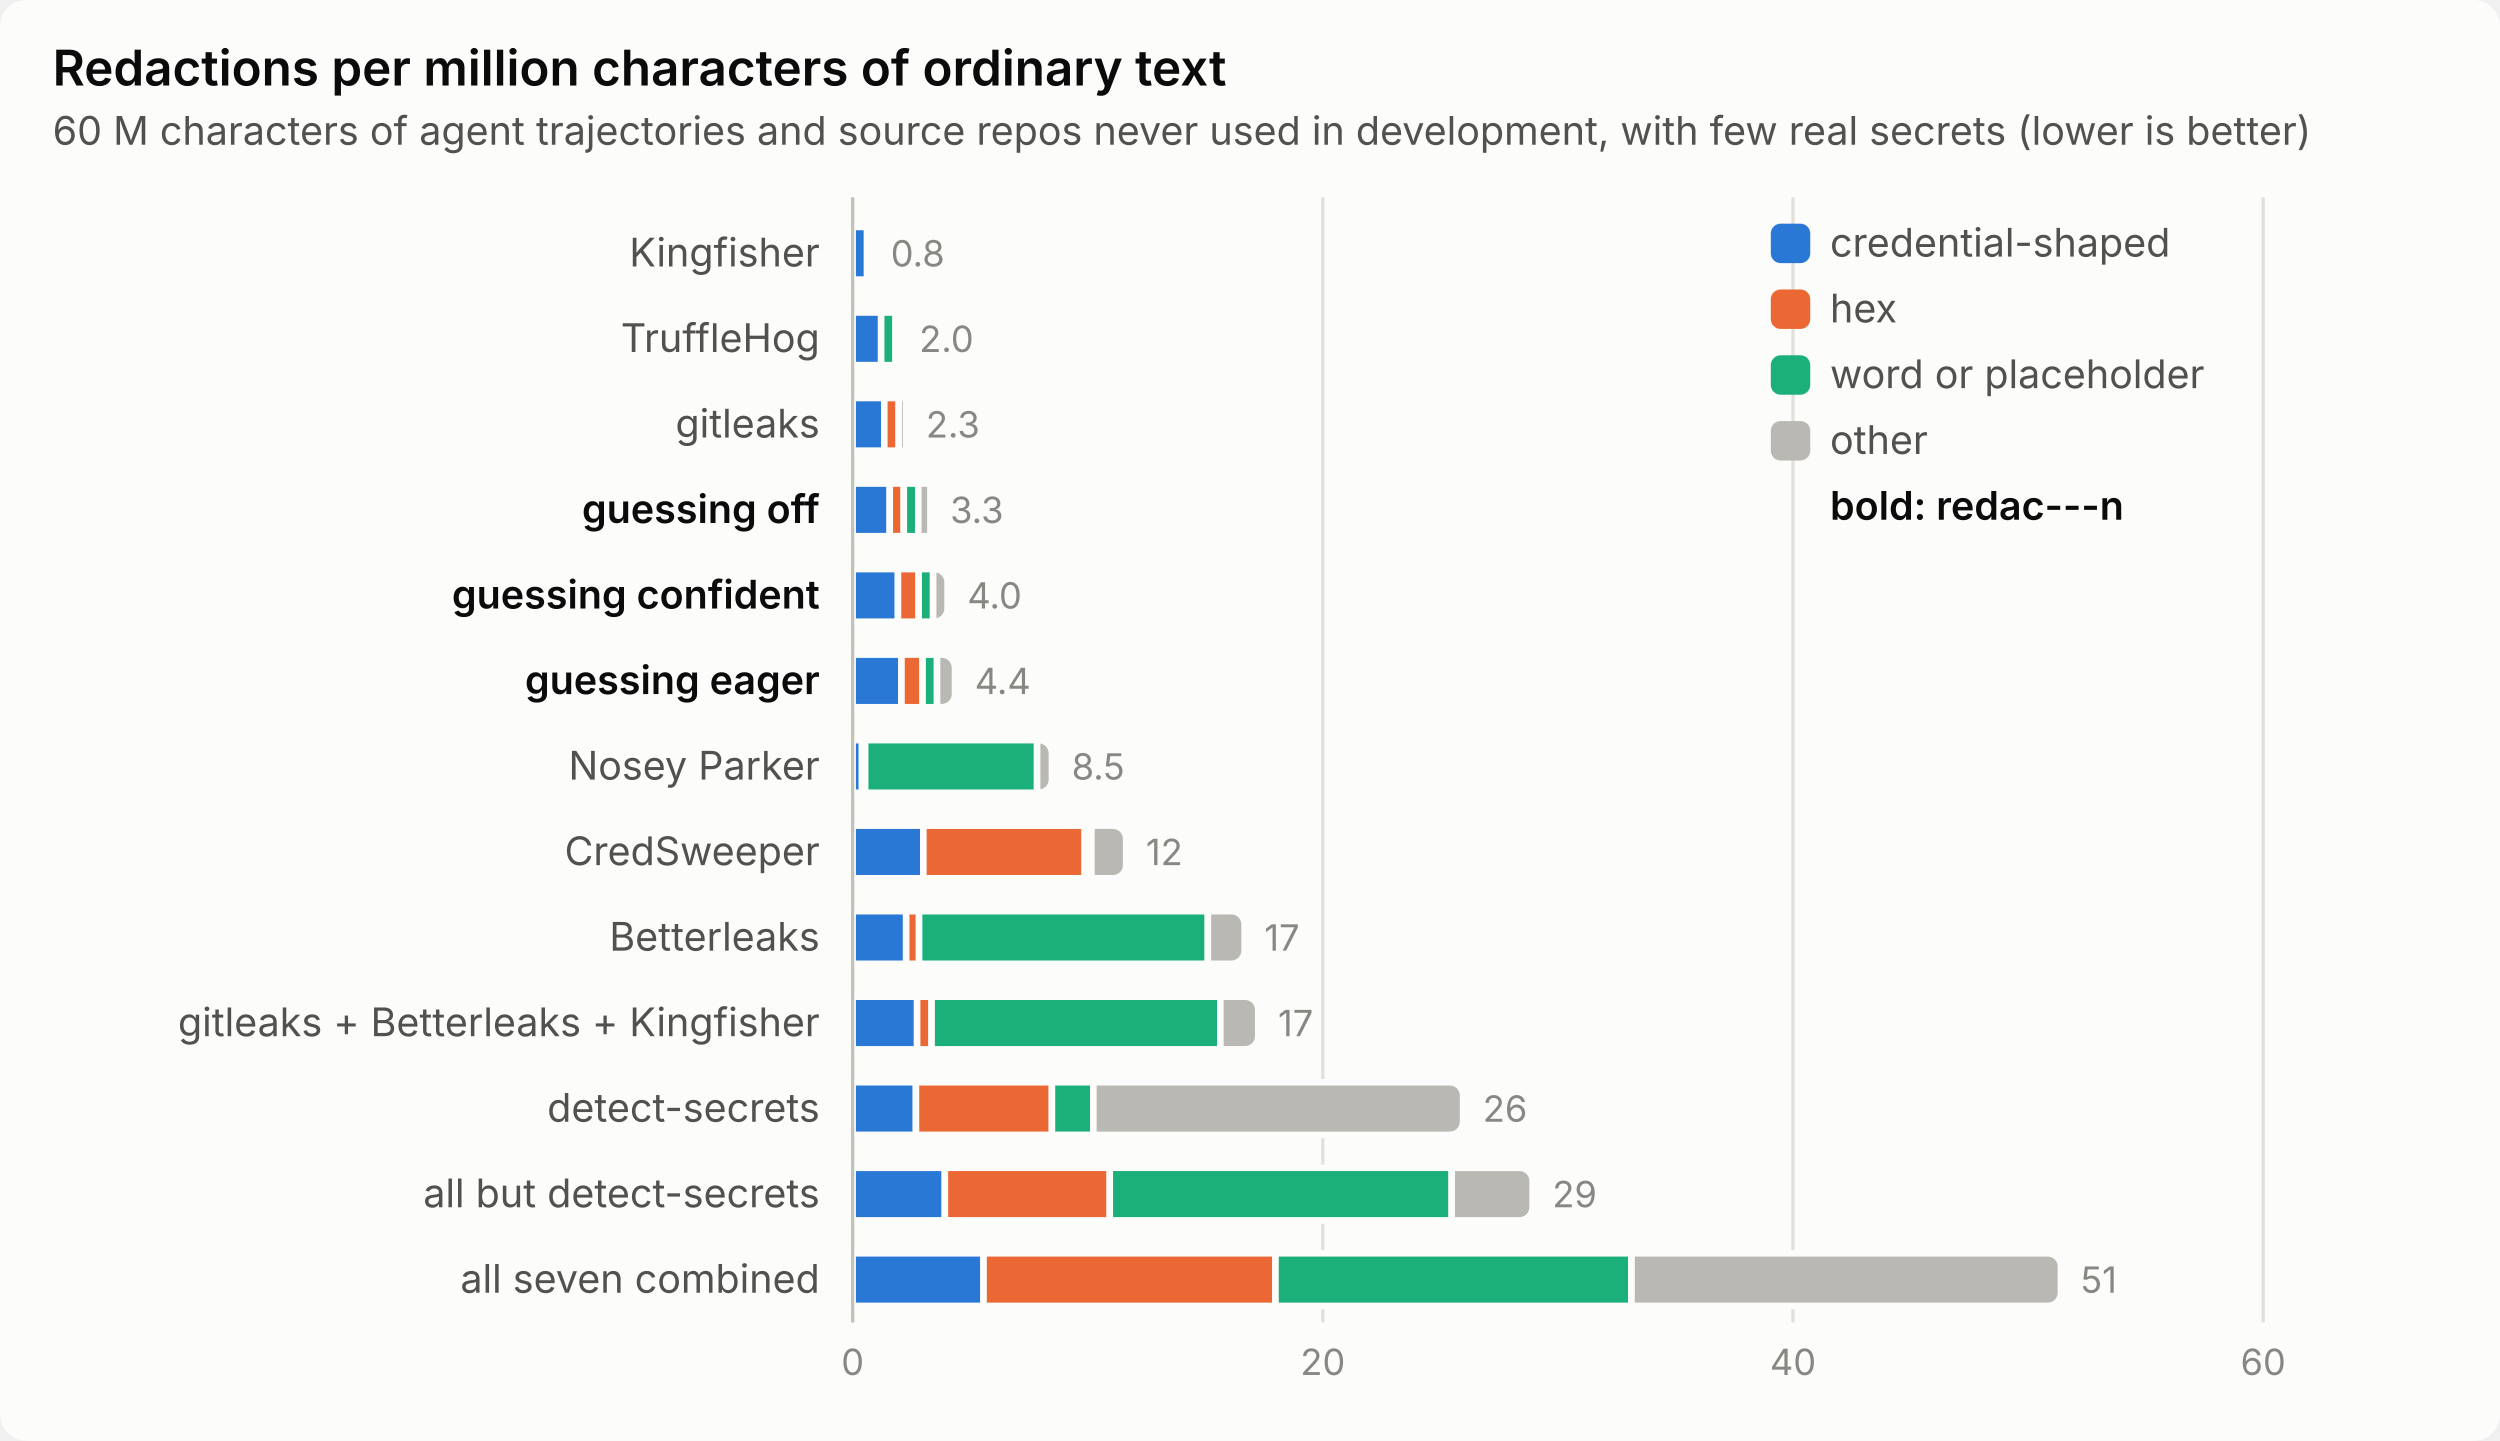
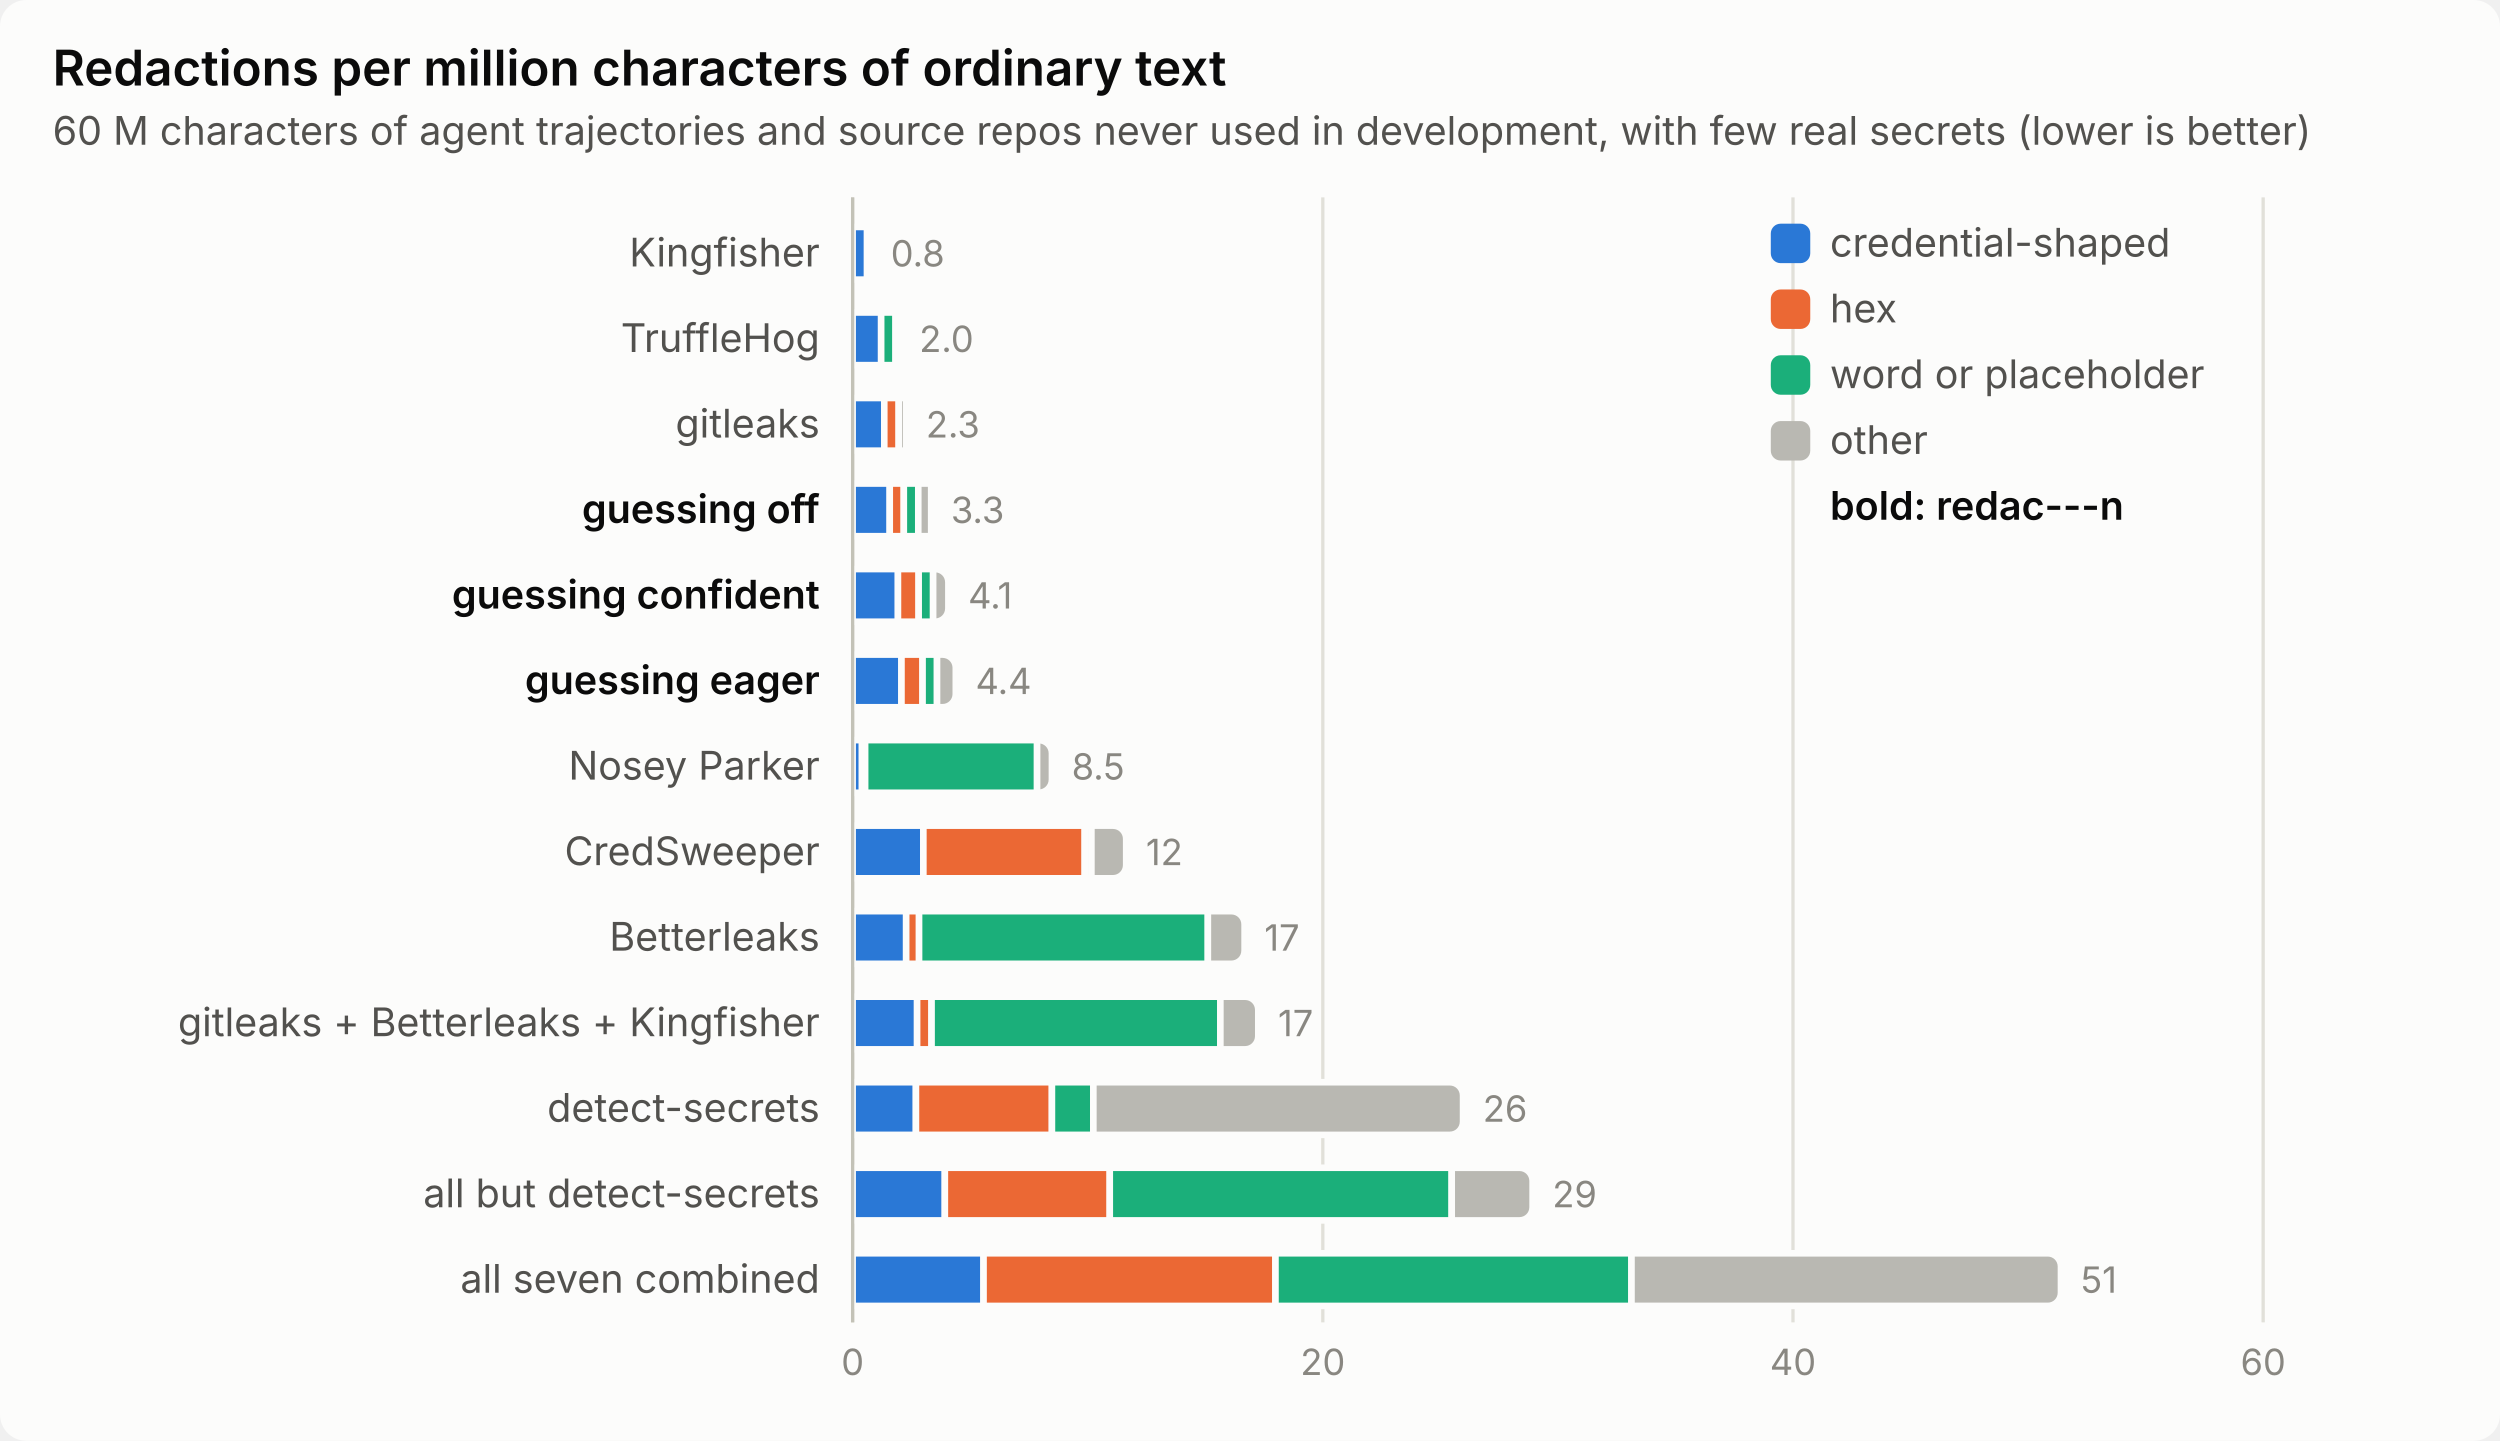
<svg xmlns="http://www.w3.org/2000/svg" viewBox="0 0 760 438" width="760" height="438" role="img" aria-labelledby="t d">
  <style>
.bg { fill: #fcfcfb; } .accent { fill: #2a78d6; } .accent-line { stroke: #2a78d6; } .other { fill: #898781; }
.hollow { fill: none; stroke: #898781; } .chain { fill: none; stroke: #c3c2b7; stroke-width: 1.5; }
.k0 { fill: #2a78d6; } .k1 { fill: #eb6834; } .k2 { fill: #1baf7a; } .k3 { fill: #b9b8b2; } .gap { stroke: #fcfcfb; stroke-width: 2; }
.ring { stroke: #fcfcfb; } .grid { stroke: #e1e0d9; stroke-width: 1; } .axis, .lead { stroke: #c3c2b7; stroke-width: 1; }
text { font-family: system-ui, -apple-system, "Segoe UI", sans-serif; fill: #52514e; font-size: 12px; }
.title { fill: #0b0b0b; font-size: 15px; font-weight: 600; } .panel { fill: #0b0b0b; font-size: 13px; font-weight: 600; }
.tick { fill: #898781; font-size: 11px; font-variant-numeric: tabular-nums; }
.ours { fill: #0b0b0b; font-weight: 600; }
@media (prefers-color-scheme: dark) {
  .bg { fill: #1a1a19; } .accent { fill: #3987e5; } .accent-line { stroke: #3987e5; } .ring { stroke: #1a1a19; }
  .other { fill: #a3a29c; } .hollow { stroke: #a3a29c; } .chain { stroke: #4a4a47; }
  .k0 { fill: #3987e5; } .k1 { fill: #d95926; } .k2 { fill: #199e70; } .k3 { fill: #5e5d58; } .gap { stroke: #1a1a19; }
  .grid { stroke: #2c2c2a; } .axis, .lead { stroke: #383835; }
  text { fill: #c3c2b7; } .title, .panel, .ours { fill: #ffffff; }
}
</style>
  <rect width="760" height="438" rx="8" class="bg" />
  <text x="16" y="26" class="title">Redactions per million characters of ordinary text</text>
  <text x="16" y="44" class="sub">60 M characters of agent trajectories and source repos never used in development, with few real secrets (lower is better)</text>
  <line class="grid" x1="259.2" x2="259.2" y1="60" y2="402" />
  <text class="tick" x="259.2" y="418" text-anchor="middle">0</text>
  <line class="grid" x1="402.133" x2="402.133" y1="60" y2="402" />
  <text class="tick" x="402.133" y="418" text-anchor="middle">20</text>
  <line class="grid" x1="545.067" x2="545.067" y1="60" y2="402" />
  <text class="tick" x="545.067" y="418" text-anchor="middle">40</text>
  <line class="grid" x1="688" x2="688" y1="60" y2="402" />
  <text class="tick" x="688" y="418" text-anchor="middle">60</text>
  <text x="249.2" y="81" text-anchor="end">Kingfisher</text>
  <rect x="259.2" y="69" width="4.396" height="16" class="k0 gap" />
  <rect x="263.596" y="69" width="1" height="16" class="k2 gap" />
  <rect x="264.427" y="69" width="1" height="16" class="k3 gap" />
  <text class="tick" x="270.784" y="81">0.8</text>
  <text x="249.2" y="107" text-anchor="end">TruffleHog</text>
  <rect x="259.2" y="95" width="8.673" height="16" class="k0 gap" />
  <rect x="267.873" y="95" width="4.396" height="16" class="k2 gap" />
  <rect x="272.268" y="95" width="1.188" height="16" class="k3 gap" />
  <text class="tick" x="279.456" y="107">2.0</text>
  <text x="249.2" y="133" text-anchor="end">gitleaks</text>
  <rect x="259.2" y="121" width="9.623" height="16" class="k0 gap" />
  <rect x="268.823" y="121" width="4.396" height="16" class="k1 gap" />
  <rect x="273.219" y="121" width="2.257" height="16" class="k3 gap" />
  <text class="tick" x="281.476" y="133">2.3</text>
  <text x="249.2" y="159" text-anchor="end" class="ours">guessing off</text>
  <rect x="259.2" y="147" width="11.285" height="16" class="k0 gap" />
  <rect x="270.485" y="147" width="4.277" height="16" class="k1 gap" />
  <rect x="274.762" y="147" width="4.395" height="16" class="k2 gap" />
-   <rect x="279.158" y="147" width="3.683" height="16" class="k3 gap" />
-   <text class="tick" x="288.84" y="159">3.3</text>
+   <rect x="279.158" y="147" width="3.92" height="16" class="k3 gap" />
+   <text class="tick" x="289.078" y="159">3.3</text>
  <text x="249.2" y="185" text-anchor="end" class="ours">guessing confident</text>
  <rect x="259.2" y="173" width="13.78" height="16" class="k0 gap" />
  <rect x="272.98" y="173" width="6.296" height="16" class="k1 gap" />
  <rect x="279.276" y="173" width="4.395" height="16" class="k2 gap" />
-   <path d="M283.672,173 h0.395 a4,4 0 0 1 4,4 v8 a4,4 0 0 1 -4,4 h-0.395 z" class="k3 gap" />
-   <text class="tick" x="294.067" y="185">4.0</text>
+   <path d="M283.672,173 h0.633 a4,4 0 0 1 4,4 v8 a4,4 0 0 1 -4,4 h-0.633 z" class="k3 gap" />
+   <text class="tick" x="294.305" y="185">4.1</text>
  <text x="249.2" y="211" text-anchor="end" class="ours">guessing eager</text>
  <rect x="259.2" y="199" width="14.849" height="16" class="k0 gap" />
  <rect x="274.049" y="199" width="6.415" height="16" class="k1 gap" />
  <rect x="280.464" y="199" width="4.395" height="16" class="k2 gap" />
-   <path d="M284.86,199 h1.465 a4,4 0 0 1 4,4 v8 a4,4 0 0 1 -4,4 h-1.465 z" class="k3 gap" />
-   <text class="tick" x="296.324" y="211">4.4</text>
+   <path d="M284.86,199 h1.702 a4,4 0 0 1 4,4 v8 a4,4 0 0 1 -4,4 h-1.702 z" class="k3 gap" />
+   <text class="tick" x="296.562" y="211">4.4</text>
  <text x="249.2" y="237" text-anchor="end">Nosey Parker</text>
  <rect x="259.2" y="225" width="2.851" height="16" class="k0 gap" />
  <rect x="262.051" y="225" width="1" height="16" class="k1 gap" />
  <rect x="263.002" y="225" width="52.273" height="16" class="k2 gap" />
  <path d="M315.275,225 h0.514 a4,4 0 0 1 4,4 v8 a4,4 0 0 1 -4,4 h-0.514 z" class="k3 gap" />
  <text class="tick" x="325.789" y="237">8.5</text>
  <text x="249.2" y="263" text-anchor="end">CredSweeper</text>
  <rect x="259.2" y="251" width="21.503" height="16" class="k0 gap" />
  <rect x="280.703" y="251" width="49.065" height="16" class="k1 gap" />
  <rect x="329.768" y="251" width="2.02" height="16" class="k2 gap" />
  <path d="M331.788,251 h6.573 a4,4 0 0 1 4,4 v8 a4,4 0 0 1 -4,4 h-6.573 z" class="k3 gap" />
  <text class="tick" x="348.361" y="263">12</text>
  <text x="249.2" y="289" text-anchor="end">Betterleaks</text>
  <rect x="259.2" y="277" width="16.276" height="16" class="k0 gap" />
  <rect x="275.476" y="277" width="3.92" height="16" class="k1 gap" />
  <rect x="279.396" y="277" width="87.795" height="16" class="k2 gap" />
  <path d="M367.191,277 h7.167 a4,4 0 0 1 4,4 v8 a4,4 0 0 1 -4,4 h-7.167 z" class="k3 gap" />
  <text class="tick" x="384.358" y="289">17</text>
  <text x="249.2" y="315" text-anchor="end">gitleaks + Betterleaks + Kingfisher</text>
  <rect x="259.2" y="303" width="19.602" height="16" class="k0 gap" />
  <rect x="278.802" y="303" width="4.396" height="16" class="k1 gap" />
  <rect x="283.198" y="303" width="87.795" height="16" class="k2 gap" />
  <path d="M370.993,303 h7.524 a4,4 0 0 1 4,4 v8 a4,4 0 0 1 -4,4 h-7.524 z" class="k3 gap" />
  <text class="tick" x="388.516" y="315">17</text>
  <text x="249.2" y="341" text-anchor="end">detect-secrets</text>
  <rect x="259.2" y="329" width="19.246" height="16" class="k0 gap" />
  <rect x="278.446" y="329" width="41.343" height="16" class="k1 gap" />
  <rect x="319.789" y="329" width="12.593" height="16" class="k2 gap" />
  <path d="M332.382,329 h108.387 a4,4 0 0 1 4,4 v8 a4,4 0 0 1 -4,4 h-108.387 z" class="k3 gap" />
  <text class="tick" x="450.769" y="341">26</text>
  <text x="249.2" y="367" text-anchor="end">all but detect-secrets</text>
  <rect x="259.2" y="355" width="28.037" height="16" class="k0 gap" />
  <rect x="287.237" y="355" width="50.134" height="16" class="k1 gap" />
  <rect x="337.372" y="355" width="103.952" height="16" class="k2 gap" />
  <path d="M441.323,355 h20.592 a4,4 0 0 1 4,4 v8 a4,4 0 0 1 -4,4 h-20.592 z" class="k3 gap" />
  <text class="tick" x="471.915" y="367">29</text>
  <text x="249.2" y="393" text-anchor="end">all seven combined</text>
  <rect x="259.2" y="381" width="39.799" height="16" class="k0 gap" />
  <rect x="298.999" y="381" width="88.745" height="16" class="k1 gap" />
  <rect x="387.744" y="381" width="108.229" height="16" class="k2 gap" />
  <path d="M495.972,381 h126.563 a4,4 0 0 1 4,4 v8 a4,4 0 0 1 -4,4 h-126.563 z" class="k3 gap" />
  <text class="tick" x="632.536" y="393">51</text>
  <line class="axis" x1="259.2" x2="259.2" y1="60" y2="402" />
  <rect x="538.32" y="68" width="12" height="12" rx="3" class="k0" />
  <text x="556.32" y="78">credential-shaped</text>
  <rect x="538.32" y="88" width="12" height="12" rx="3" class="k1" />
  <text x="556.32" y="98">hex</text>
  <rect x="538.32" y="108" width="12" height="12" rx="3" class="k2" />
  <text x="556.32" y="118">word or placeholder</text>
  <rect x="538.32" y="128" width="12" height="12" rx="3" class="k3" />
  <text x="556.32" y="138">other</text>
  <text x="556.32" y="158" class="ours">bold: redac---n</text>
</svg>
